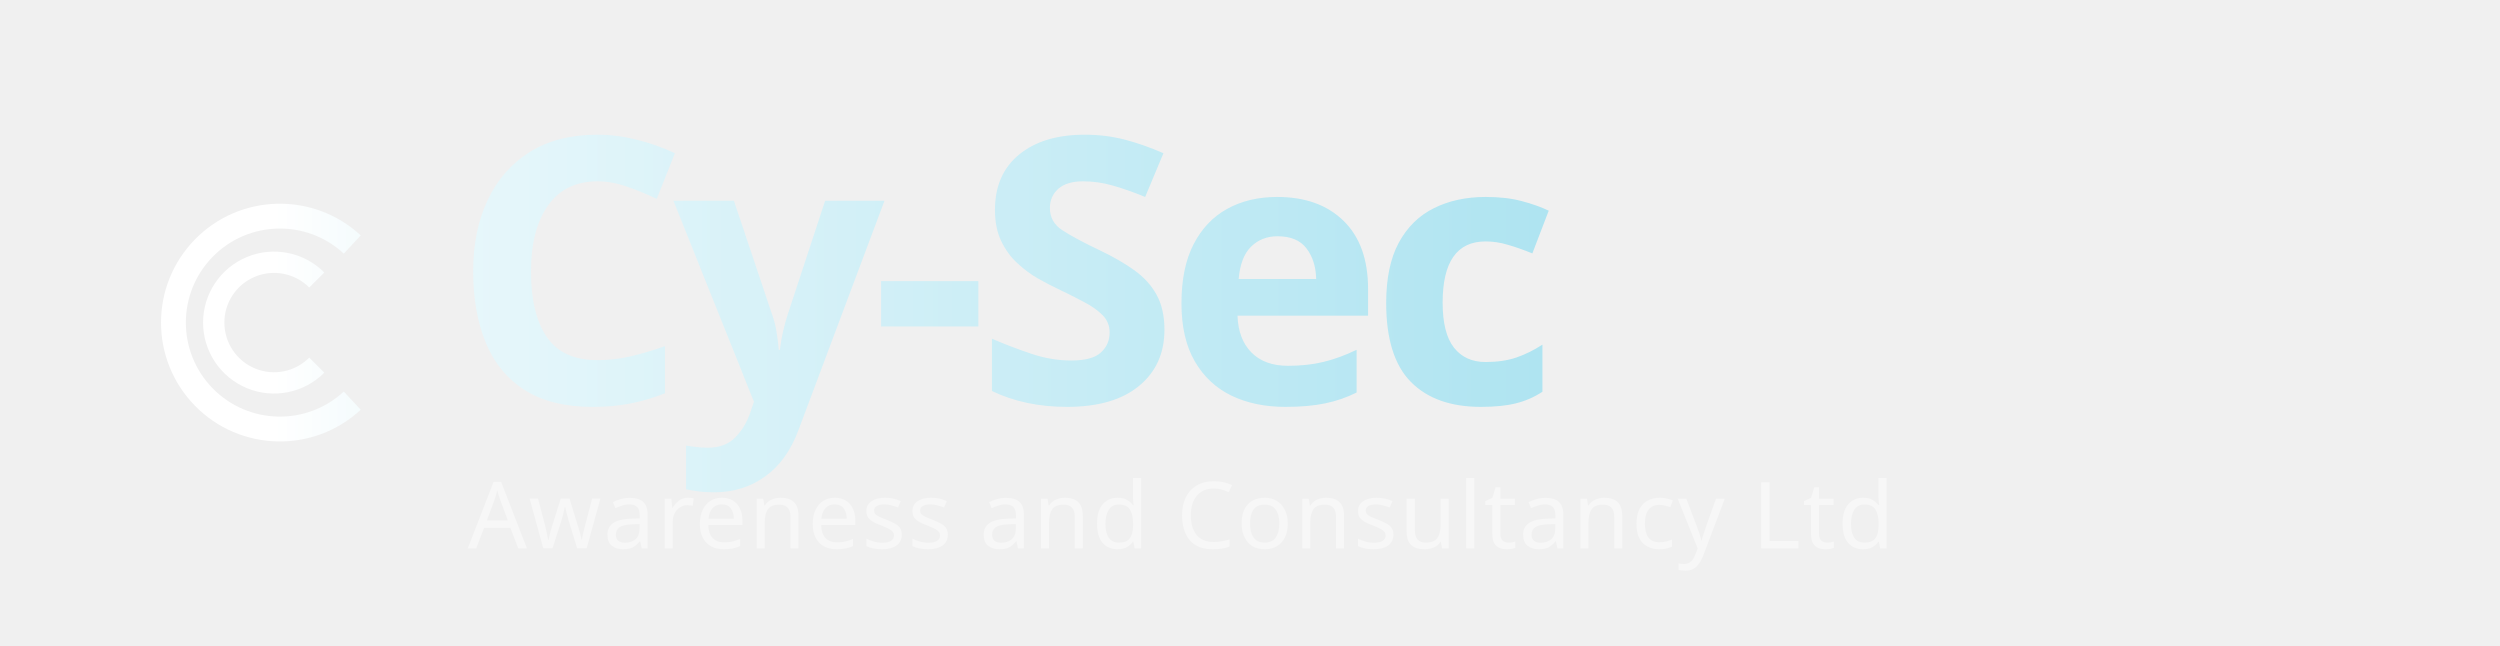
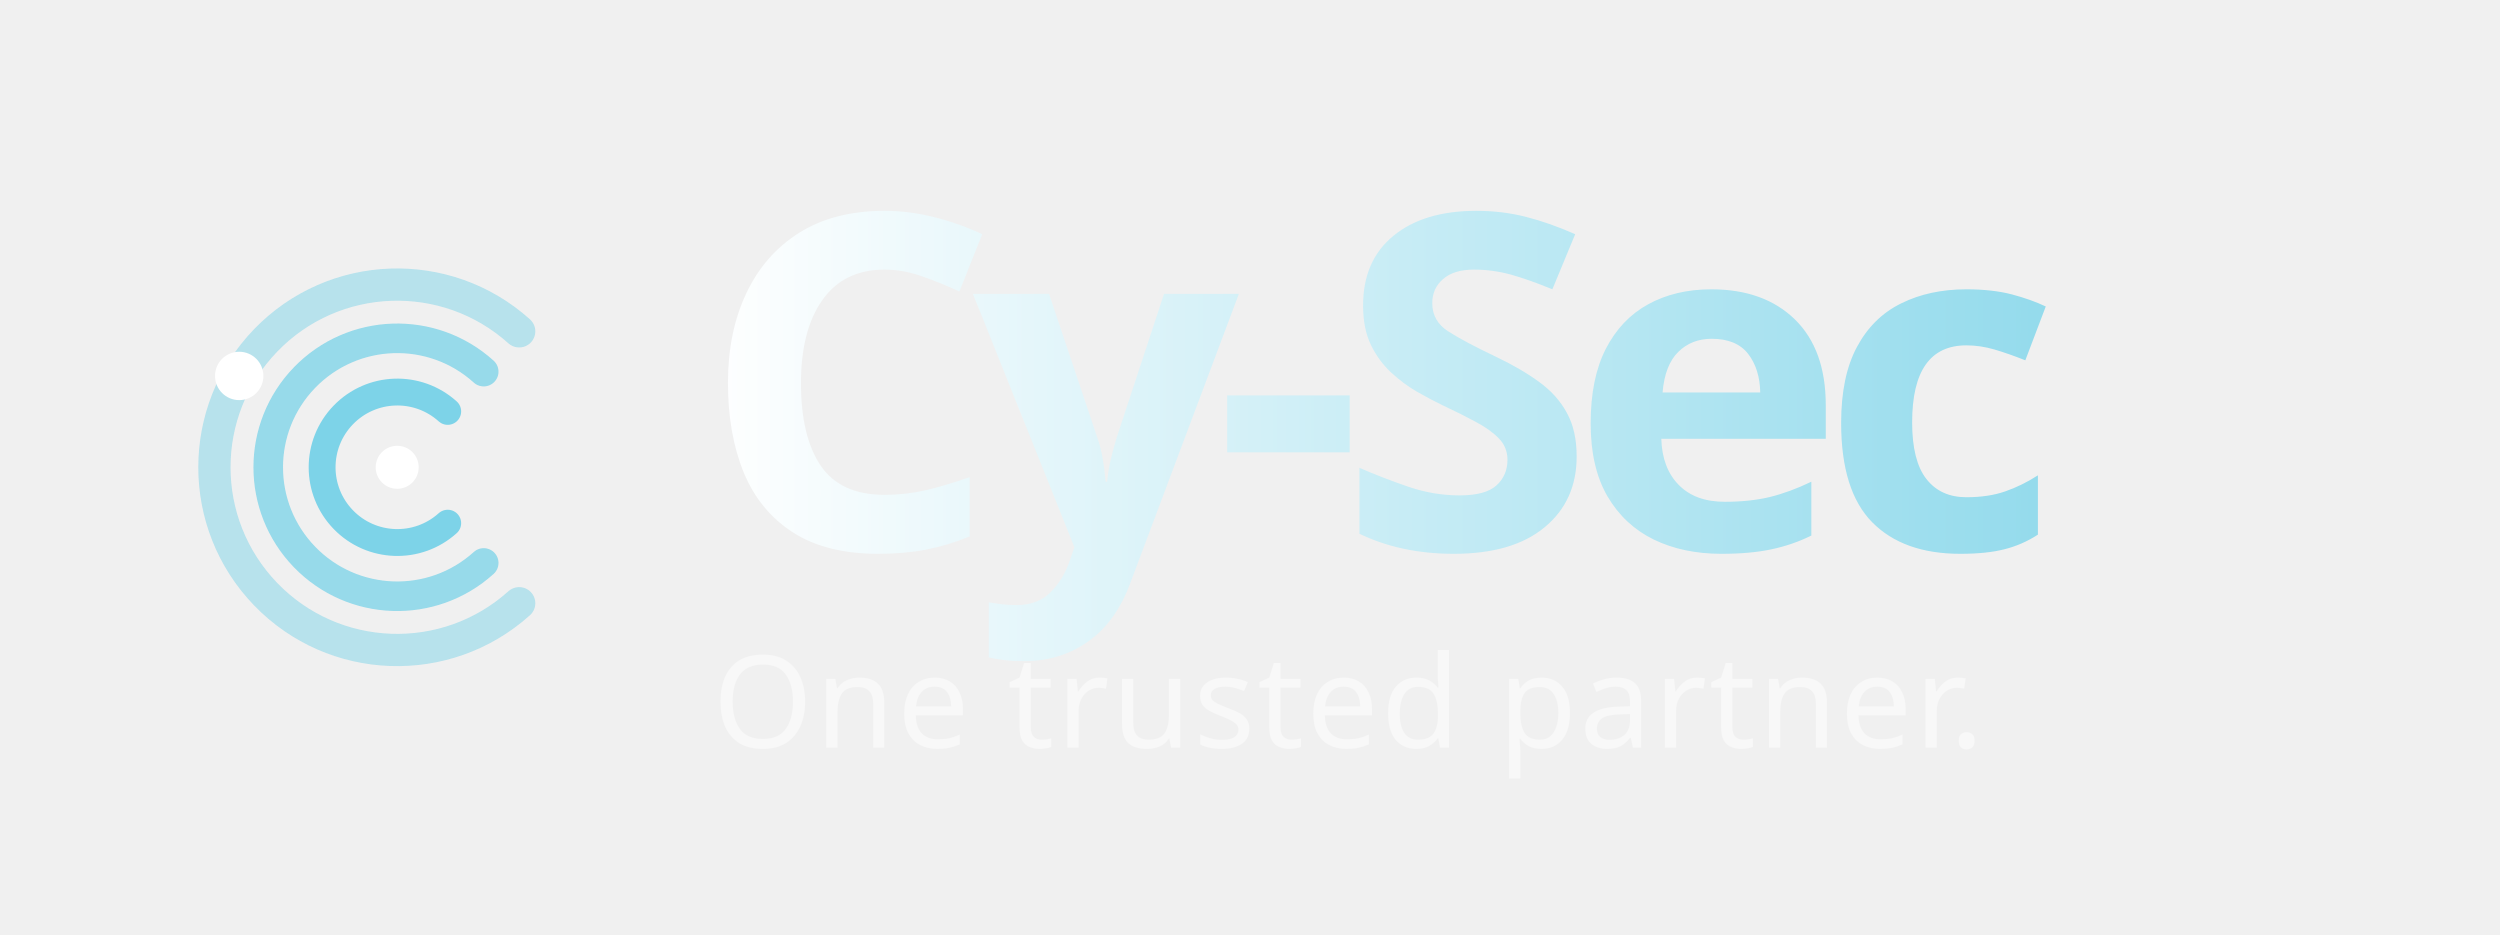
- <svg xmlns="http://www.w3.org/2000/svg" viewBox="0 0 310 80" width="310" height="80">
+ <svg xmlns="http://www.w3.org/2000/svg" viewBox="0 0 214 80" width="214" height="80">
  <defs>
-     <linearGradient id="fg" gradientUnits="userSpaceOnUse" x1="0" y1="0" x2="310" y2="0">
-       <stop offset="0%" stop-color="white" />
+     <linearGradient id="wm" gradientUnits="userSpaceOnUse" x1="60" y1="0" x2="200" y2="0">
+       <stop offset="0%" stop-color="#ffffff" />
      <stop offset="100%" stop-color="#7DD3E8" />
    </linearGradient>
  </defs>
-   <g transform="translate(34,40) scale(0.44)" fill="none" stroke="url(#fg)" stroke-linecap="butt">
-     <path d="M 22 -22 A 30 30 0 1 0 22 22" stroke-width="7" />
-     <path d="M 12 -12 A 17 17 0 1 0 12 12" stroke-width="6" />
+   <g transform="translate(34,40) scale(0.46)" fill="none" stroke="#7DD3E8" stroke-linecap="round">
+     <path d="M22.7 -25.3 A34 34 0 1 0 22.7 25.3" stroke-width="6" opacity="0.5" />
+     <path d="M16.1 -17.8 A24 24 0 1 0 16.1 17.8" stroke-width="5.5" opacity="0.78" />
+     <path d="M9.4 -10.4 A14 14 0 1 0 9.4 10.4" stroke-width="5" />
+     <circle cx="0" cy="0" r="4" fill="#ffffff" stroke="none" />
+     <circle cx="-29.4" cy="-17" r="4.5" fill="#ffffff" stroke="none" />
  </g>
-   <text x="56" y="50" font-family="'Segoe UI','SF Pro Display',-apple-system,sans-serif" font-size="46" font-weight="800" letter-spacing="-1.8" fill="url(#fg)">Cy-Sec</text>
-   <text x="58" y="68" font-family="'Segoe UI','SF Pro Display',-apple-system,sans-serif" font-size="11.5" font-weight="400" letter-spacing="0.2" fill="rgba(255,255,255,0.45)">Awareness and Consultancy Ltd</text>
+   <text x="60" y="47" font-family="'Sora','Segoe UI','SF Pro Display',-apple-system,sans-serif" font-size="40" font-weight="700" letter-spacing="-2.2" fill="url(#wm)">Cy-Sec</text>
+   <text x="61" y="64" font-family="'Sora','Segoe UI','SF Pro Display',-apple-system,sans-serif" font-size="11" font-weight="400" letter-spacing="0.2" fill="rgba(255,255,255,0.5)">One trusted partner.</text>
</svg>
